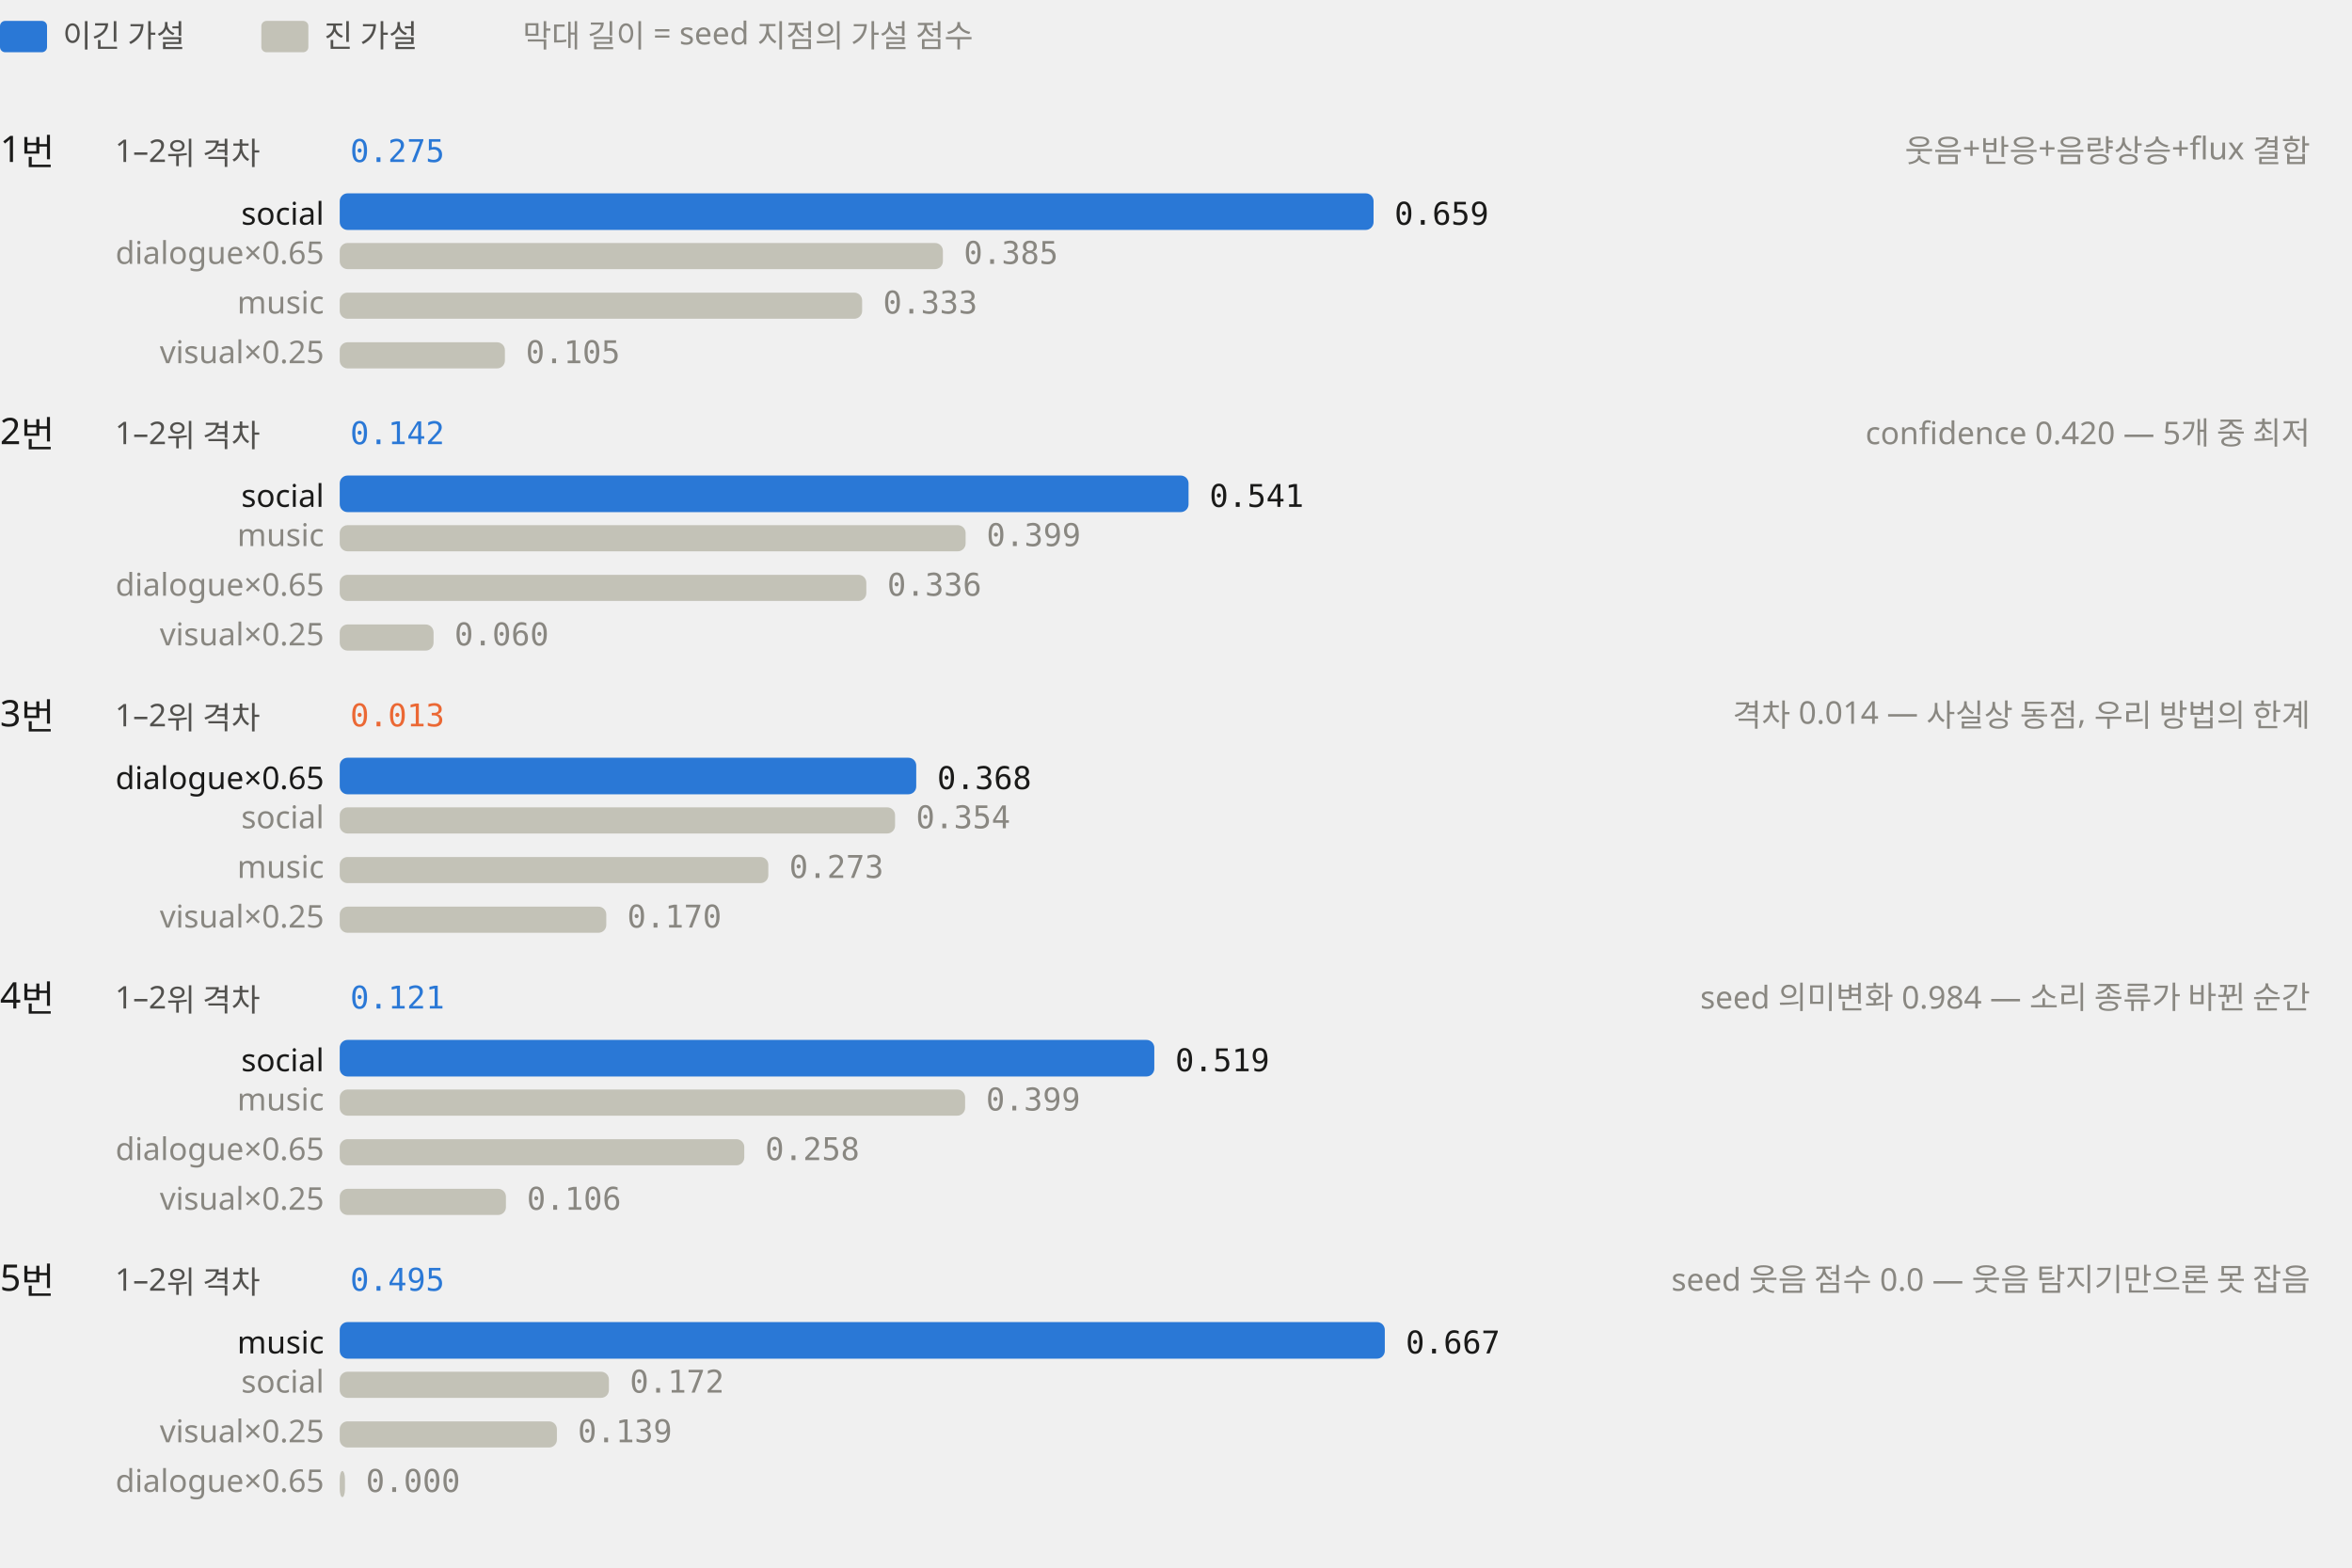
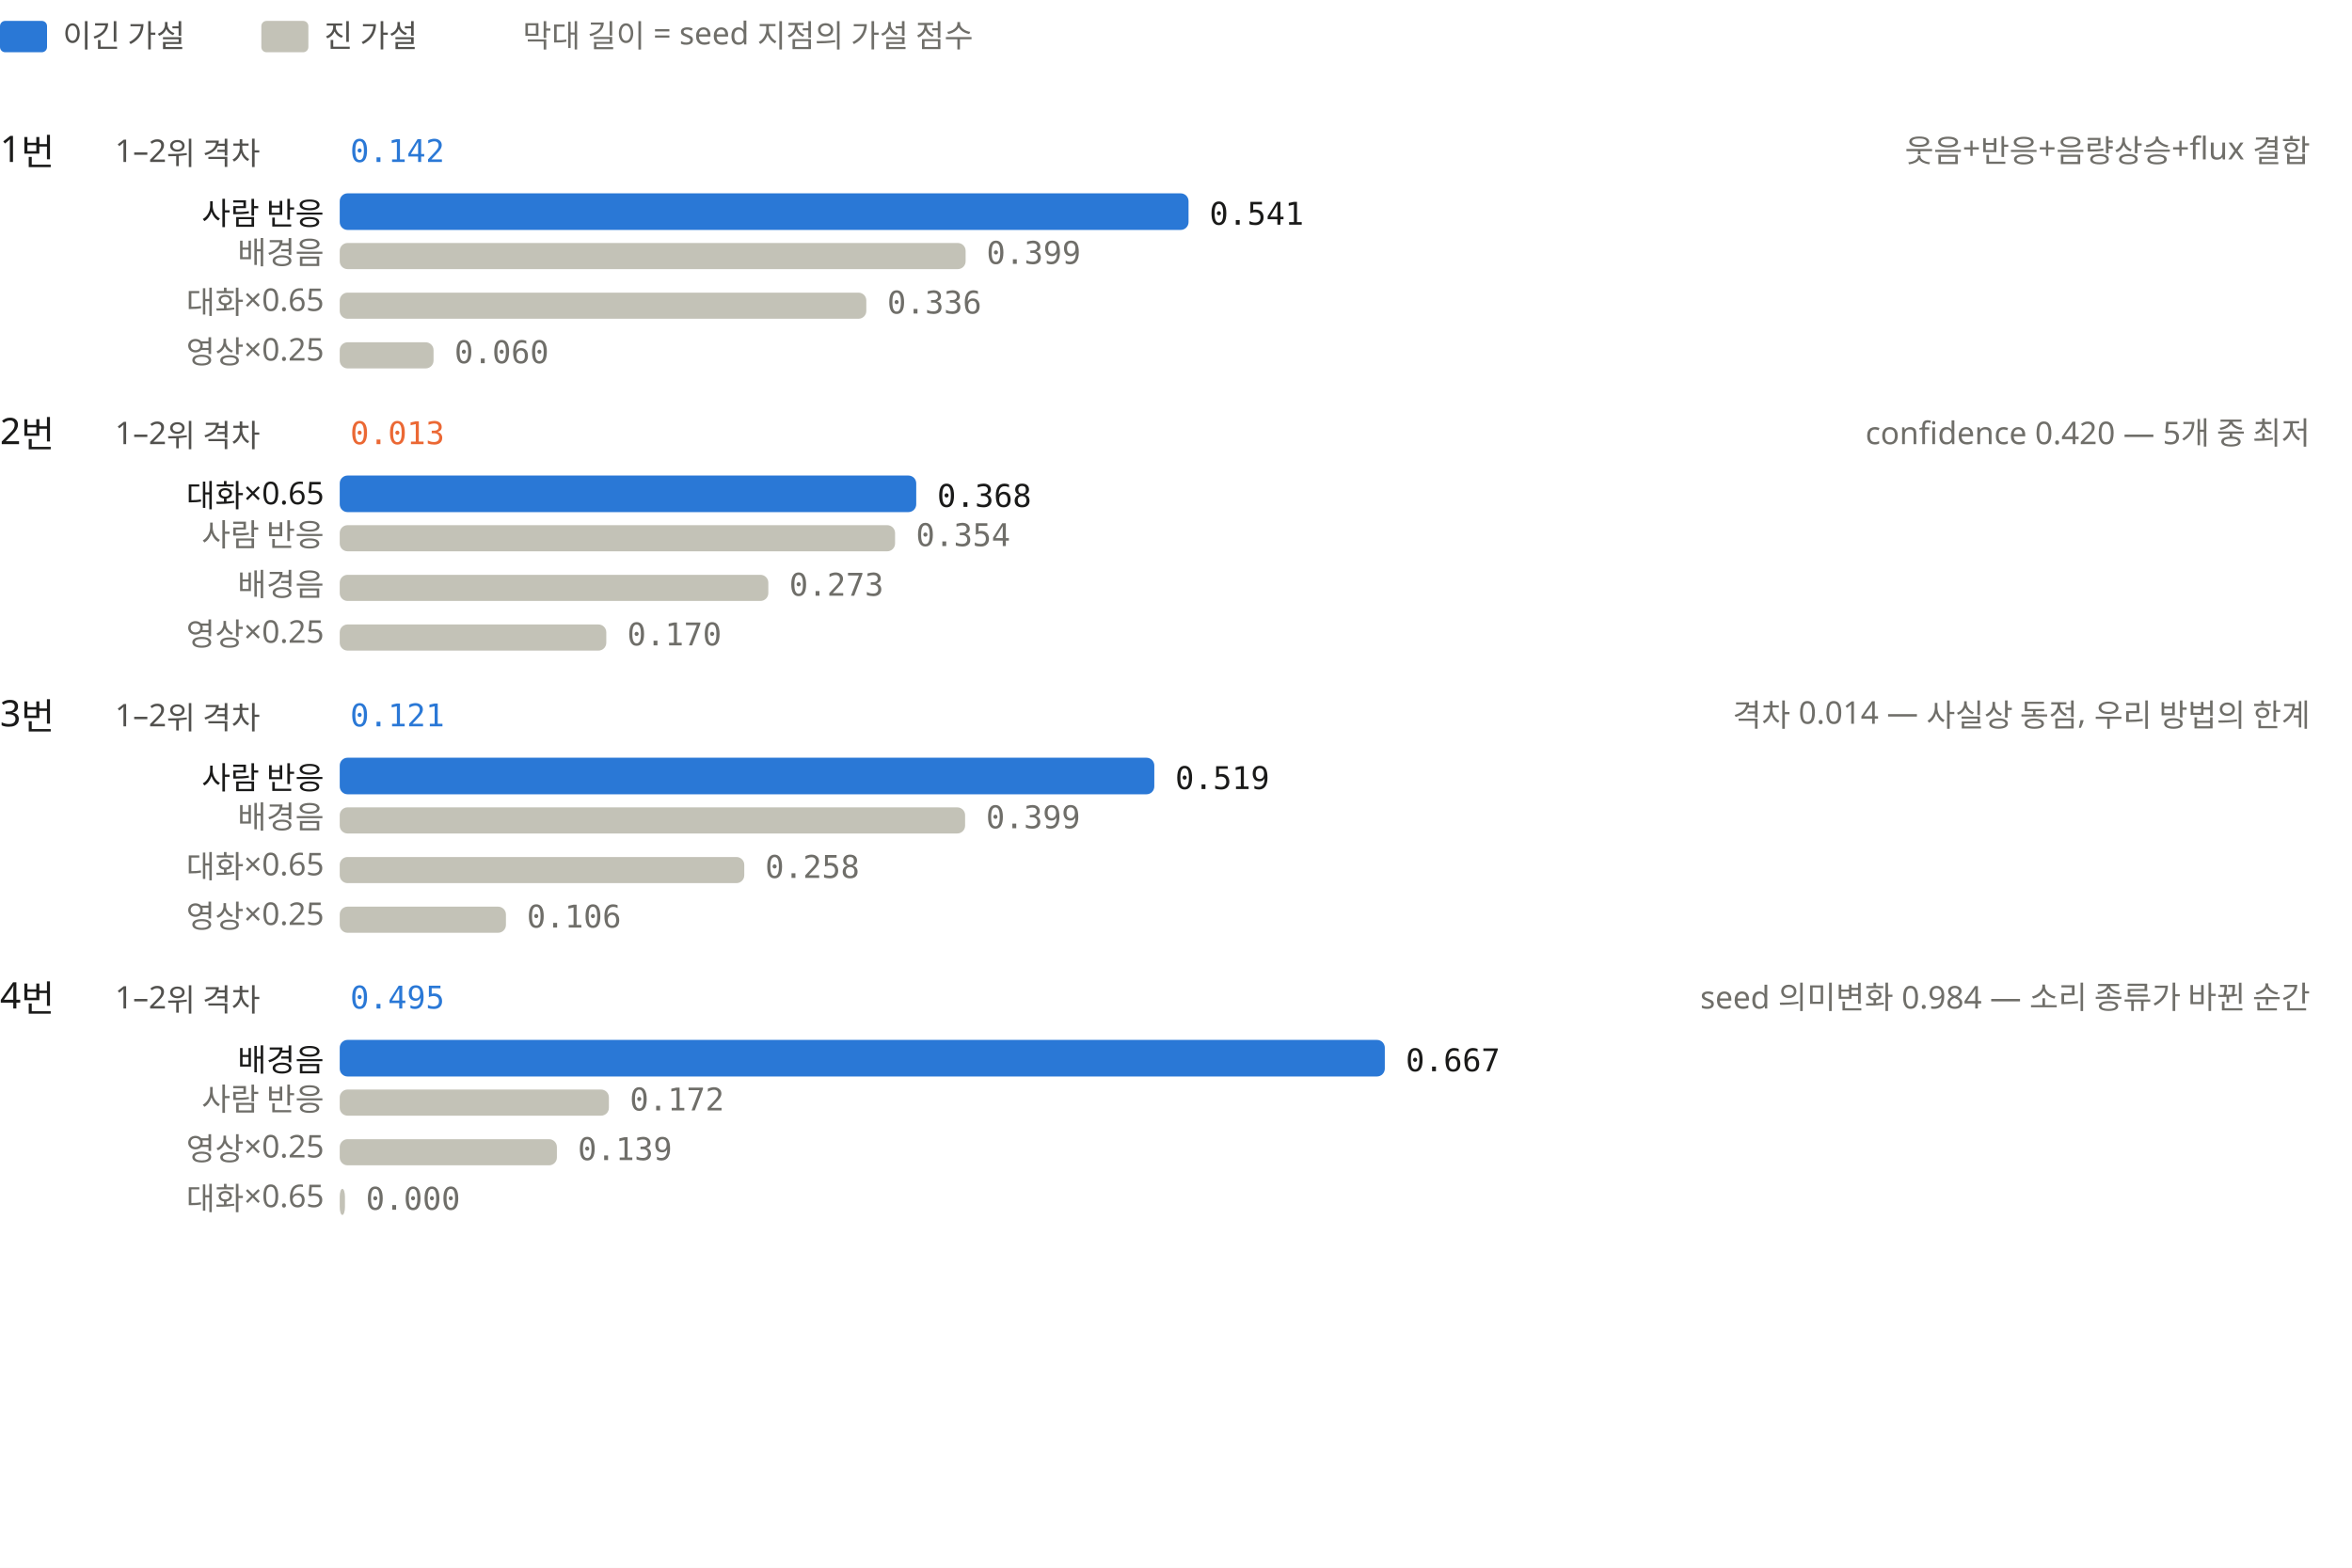
<svg xmlns="http://www.w3.org/2000/svg" viewBox="0 0 900 600" width="900" height="600" role="img" font-family="Malgun Gothic,Apple SD Gothic Neo,Noto Sans KR,sans-serif">
-   <style>
- .t{fill:#1a1a19} .ts{fill:#52514e} .tm{fill:#898781}
- @media (prefers-color-scheme:dark){.t{fill:#f5f5f0} .ts{fill:#c3c2b7} .tm{fill:#9a9892}}
- </style>
+   <style>.bg{fill:#ffffff} .t{fill:#1a1a19} .ts{fill:#52514e} .tm{fill:#6f6e69}</style>
+   <rect x="0" y="0" width="900" height="600" fill="#ffffff" />
+   <rect x="0" y="0" width="900" height="600" fill="#ffffff" />
  <rect x="0" y="8" width="18" height="12" rx="2" fill="#2a78d6" />
  <text x="24" y="18" font-size="12" class="ts">이긴 가설</text>
  <rect x="100" y="8" width="18" height="12" rx="2" fill="#c3c2b7" />
  <text x="124" y="18" font-size="12" class="ts">진 가설</text>
  <text x="200" y="18" font-size="12" class="tm">막대 길이 = seed 지점의 가설 점수</text>
  <text x="0" y="62" font-size="14" font-weight="500" class="t">1번</text>
  <text x="44" y="62" font-size="12" class="ts">1–2위 격차 </text>
-   <text x="134" y="62" font-size="12" font-family="Consolas,SFMono-Regular,monospace" fill="#2a78d6">0.275</text>
+   <text x="134" y="62" font-size="12" font-family="Consolas,SFMono-Regular,monospace" fill="#2a78d6">0.142</text>
  <text x="884" y="62" text-anchor="end" font-size="12" class="tm">웃음+반응+음량상승+flux 결합</text>
-   <text x="124" y="86" text-anchor="end" font-size="12" class="t">social</text>
-   <rect x="130" y="74" width="395.6" height="14" rx="3" fill="#2a78d6" />
-   <text x="533.6" y="86" font-size="12" font-family="Consolas,SFMono-Regular,monospace" class="t">0.659</text>
-   <text x="124" y="101" text-anchor="end" font-size="12" class="tm">dialogue×0.65</text>
-   <rect x="130" y="93" width="230.8" height="10" rx="3" fill="#c3c2b7" />
-   <text x="368.8" y="101" font-size="12" font-family="Consolas,SFMono-Regular,monospace" class="tm">0.385</text>
-   <text x="124" y="120" text-anchor="end" font-size="12" class="tm">music</text>
-   <rect x="130" y="112" width="199.9" height="10" rx="3" fill="#c3c2b7" />
-   <text x="337.9" y="120" font-size="12" font-family="Consolas,SFMono-Regular,monospace" class="tm">0.333</text>
-   <text x="124" y="139" text-anchor="end" font-size="12" class="tm">visual×0.25</text>
-   <rect x="130" y="131" width="63.2" height="10" rx="3" fill="#c3c2b7" />
-   <text x="201.2" y="139" font-size="12" font-family="Consolas,SFMono-Regular,monospace" class="tm">0.105</text>
+   <text x="124" y="86" text-anchor="end" font-size="12" class="t">사람 반응</text>
+   <rect x="130" y="74" width="324.8" height="14" rx="3" fill="#2a78d6" />
+   <text x="462.8" y="86" font-size="12" font-family="Consolas,SFMono-Regular,monospace" class="t">0.541</text>
+   <text x="124" y="101" text-anchor="end" font-size="12" class="tm">배경음</text>
+   <rect x="130" y="93" width="239.5" height="10" rx="3" fill="#c3c2b7" />
+   <text x="377.5" y="101" font-size="12" font-family="Consolas,SFMono-Regular,monospace" class="tm">0.399</text>
+   <text x="124" y="120" text-anchor="end" font-size="12" class="tm">대화×0.65</text>
+   <rect x="130" y="112" width="201.5" height="10" rx="3" fill="#c3c2b7" />
+   <text x="339.5" y="120" font-size="12" font-family="Consolas,SFMono-Regular,monospace" class="tm">0.336</text>
+   <text x="124" y="139" text-anchor="end" font-size="12" class="tm">영상×0.25</text>
+   <rect x="130" y="131" width="35.9" height="10" rx="3" fill="#c3c2b7" />
+   <text x="173.9" y="139" font-size="12" font-family="Consolas,SFMono-Regular,monospace" class="tm">0.060</text>
  <text x="0" y="170" font-size="14" font-weight="500" class="t">2번</text>
  <text x="44" y="170" font-size="12" class="ts">1–2위 격차 </text>
-   <text x="134" y="170" font-size="12" font-family="Consolas,SFMono-Regular,monospace" fill="#2a78d6">0.142</text>
+   <text x="134" y="170" font-size="12" font-family="Consolas,SFMono-Regular,monospace" fill="#eb6834">0.013</text>
  <text x="884" y="170" text-anchor="end" font-size="12" class="tm">confidence 0.420 — 5개 중 최저</text>
-   <text x="124" y="194" text-anchor="end" font-size="12" class="t">social</text>
-   <rect x="130" y="182" width="324.8" height="14" rx="3" fill="#2a78d6" />
-   <text x="462.8" y="194" font-size="12" font-family="Consolas,SFMono-Regular,monospace" class="t">0.541</text>
-   <text x="124" y="209" text-anchor="end" font-size="12" class="tm">music</text>
-   <rect x="130" y="201" width="239.5" height="10" rx="3" fill="#c3c2b7" />
-   <text x="377.5" y="209" font-size="12" font-family="Consolas,SFMono-Regular,monospace" class="tm">0.399</text>
-   <text x="124" y="228" text-anchor="end" font-size="12" class="tm">dialogue×0.65</text>
-   <rect x="130" y="220" width="201.5" height="10" rx="3" fill="#c3c2b7" />
-   <text x="339.5" y="228" font-size="12" font-family="Consolas,SFMono-Regular,monospace" class="tm">0.336</text>
-   <text x="124" y="247" text-anchor="end" font-size="12" class="tm">visual×0.25</text>
-   <rect x="130" y="239" width="35.9" height="10" rx="3" fill="#c3c2b7" />
-   <text x="173.9" y="247" font-size="12" font-family="Consolas,SFMono-Regular,monospace" class="tm">0.060</text>
+   <text x="124" y="194" text-anchor="end" font-size="12" class="t">대화×0.65</text>
+   <rect x="130" y="182" width="220.6" height="14" rx="3" fill="#2a78d6" />
+   <text x="358.6" y="194" font-size="12" font-family="Consolas,SFMono-Regular,monospace" class="t">0.368</text>
+   <text x="124" y="209" text-anchor="end" font-size="12" class="tm">사람 반응</text>
+   <rect x="130" y="201" width="212.5" height="10" rx="3" fill="#c3c2b7" />
+   <text x="350.5" y="209" font-size="12" font-family="Consolas,SFMono-Regular,monospace" class="tm">0.354</text>
+   <text x="124" y="228" text-anchor="end" font-size="12" class="tm">배경음</text>
+   <rect x="130" y="220" width="164.0" height="10" rx="3" fill="#c3c2b7" />
+   <text x="302.0" y="228" font-size="12" font-family="Consolas,SFMono-Regular,monospace" class="tm">0.273</text>
+   <text x="124" y="247" text-anchor="end" font-size="12" class="tm">영상×0.25</text>
+   <rect x="130" y="239" width="102.0" height="10" rx="3" fill="#c3c2b7" />
+   <text x="240.0" y="247" font-size="12" font-family="Consolas,SFMono-Regular,monospace" class="tm">0.170</text>
  <text x="0" y="278" font-size="14" font-weight="500" class="t">3번</text>
  <text x="44" y="278" font-size="12" class="ts">1–2위 격차 </text>
-   <text x="134" y="278" font-size="12" font-family="Consolas,SFMono-Regular,monospace" fill="#eb6834">0.013</text>
+   <text x="134" y="278" font-size="12" font-family="Consolas,SFMono-Regular,monospace" fill="#2a78d6">0.121</text>
  <text x="884" y="278" text-anchor="end" font-size="12" class="tm">격차 0.014 — 사실상 동점, 우리 방법의 한계</text>
-   <text x="124" y="302" text-anchor="end" font-size="12" class="t">dialogue×0.65</text>
-   <rect x="130" y="290" width="220.6" height="14" rx="3" fill="#2a78d6" />
-   <text x="358.6" y="302" font-size="12" font-family="Consolas,SFMono-Regular,monospace" class="t">0.368</text>
-   <text x="124" y="317" text-anchor="end" font-size="12" class="tm">social</text>
-   <rect x="130" y="309" width="212.5" height="10" rx="3" fill="#c3c2b7" />
-   <text x="350.5" y="317" font-size="12" font-family="Consolas,SFMono-Regular,monospace" class="tm">0.354</text>
-   <text x="124" y="336" text-anchor="end" font-size="12" class="tm">music</text>
-   <rect x="130" y="328" width="164.0" height="10" rx="3" fill="#c3c2b7" />
-   <text x="302.0" y="336" font-size="12" font-family="Consolas,SFMono-Regular,monospace" class="tm">0.273</text>
-   <text x="124" y="355" text-anchor="end" font-size="12" class="tm">visual×0.25</text>
-   <rect x="130" y="347" width="102.0" height="10" rx="3" fill="#c3c2b7" />
-   <text x="240.0" y="355" font-size="12" font-family="Consolas,SFMono-Regular,monospace" class="tm">0.170</text>
+   <text x="124" y="302" text-anchor="end" font-size="12" class="t">사람 반응</text>
+   <rect x="130" y="290" width="311.7" height="14" rx="3" fill="#2a78d6" />
+   <text x="449.7" y="302" font-size="12" font-family="Consolas,SFMono-Regular,monospace" class="t">0.519</text>
+   <text x="124" y="317" text-anchor="end" font-size="12" class="tm">배경음</text>
+   <rect x="130" y="309" width="239.3" height="10" rx="3" fill="#c3c2b7" />
+   <text x="377.3" y="317" font-size="12" font-family="Consolas,SFMono-Regular,monospace" class="tm">0.399</text>
+   <text x="124" y="336" text-anchor="end" font-size="12" class="tm">대화×0.65</text>
+   <rect x="130" y="328" width="154.8" height="10" rx="3" fill="#c3c2b7" />
+   <text x="292.8" y="336" font-size="12" font-family="Consolas,SFMono-Regular,monospace" class="tm">0.258</text>
+   <text x="124" y="355" text-anchor="end" font-size="12" class="tm">영상×0.25</text>
+   <rect x="130" y="347" width="63.6" height="10" rx="3" fill="#c3c2b7" />
+   <text x="201.6" y="355" font-size="12" font-family="Consolas,SFMono-Regular,monospace" class="tm">0.106</text>
  <text x="0" y="386" font-size="14" font-weight="500" class="t">4번</text>
  <text x="44" y="386" font-size="12" class="ts">1–2위 격차 </text>
-   <text x="134" y="386" font-size="12" font-family="Consolas,SFMono-Regular,monospace" fill="#2a78d6">0.121</text>
+   <text x="134" y="386" font-size="12" font-family="Consolas,SFMono-Regular,monospace" fill="#2a78d6">0.495</text>
  <text x="884" y="386" text-anchor="end" font-size="12" class="tm">seed 의미변화 0.984 — 소리 종류가 바뀐 순간</text>
-   <text x="124" y="410" text-anchor="end" font-size="12" class="t">social</text>
-   <rect x="130" y="398" width="311.7" height="14" rx="3" fill="#2a78d6" />
-   <text x="449.7" y="410" font-size="12" font-family="Consolas,SFMono-Regular,monospace" class="t">0.519</text>
-   <text x="124" y="425" text-anchor="end" font-size="12" class="tm">music</text>
-   <rect x="130" y="417" width="239.3" height="10" rx="3" fill="#c3c2b7" />
-   <text x="377.3" y="425" font-size="12" font-family="Consolas,SFMono-Regular,monospace" class="tm">0.399</text>
-   <text x="124" y="444" text-anchor="end" font-size="12" class="tm">dialogue×0.65</text>
-   <rect x="130" y="436" width="154.8" height="10" rx="3" fill="#c3c2b7" />
-   <text x="292.8" y="444" font-size="12" font-family="Consolas,SFMono-Regular,monospace" class="tm">0.258</text>
-   <text x="124" y="463" text-anchor="end" font-size="12" class="tm">visual×0.25</text>
-   <rect x="130" y="455" width="63.6" height="10" rx="3" fill="#c3c2b7" />
-   <text x="201.6" y="463" font-size="12" font-family="Consolas,SFMono-Regular,monospace" class="tm">0.106</text>
-   <text x="0" y="494" font-size="14" font-weight="500" class="t">5번</text>
-   <text x="44" y="494" font-size="12" class="ts">1–2위 격차 </text>
-   <text x="134" y="494" font-size="12" font-family="Consolas,SFMono-Regular,monospace" fill="#2a78d6">0.495</text>
-   <text x="884" y="494" text-anchor="end" font-size="12" class="tm">seed 웃음 점수 0.0 — 웃음 탐지기만으론 못 잡음</text>
-   <text x="124" y="518" text-anchor="end" font-size="12" class="t">music</text>
-   <rect x="130" y="506" width="399.9" height="14" rx="3" fill="#2a78d6" />
-   <text x="537.9" y="518" font-size="12" font-family="Consolas,SFMono-Regular,monospace" class="t">0.667</text>
-   <text x="124" y="533" text-anchor="end" font-size="12" class="tm">social</text>
-   <rect x="130" y="525" width="103.0" height="10" rx="3" fill="#c3c2b7" />
-   <text x="241.0" y="533" font-size="12" font-family="Consolas,SFMono-Regular,monospace" class="tm">0.172</text>
-   <text x="124" y="552" text-anchor="end" font-size="12" class="tm">visual×0.25</text>
-   <rect x="130" y="544" width="83.1" height="10" rx="3" fill="#c3c2b7" />
-   <text x="221.1" y="552" font-size="12" font-family="Consolas,SFMono-Regular,monospace" class="tm">0.139</text>
-   <text x="124" y="571" text-anchor="end" font-size="12" class="tm">dialogue×0.65</text>
-   <rect x="130" y="563" width="2.0" height="10" rx="3" fill="#c3c2b7" />
-   <text x="140.0" y="571" font-size="12" font-family="Consolas,SFMono-Regular,monospace" class="tm">0.000</text>
+   <text x="124" y="410" text-anchor="end" font-size="12" class="t">배경음</text>
+   <rect x="130" y="398" width="399.9" height="14" rx="3" fill="#2a78d6" />
+   <text x="537.9" y="410" font-size="12" font-family="Consolas,SFMono-Regular,monospace" class="t">0.667</text>
+   <text x="124" y="425" text-anchor="end" font-size="12" class="tm">사람 반응</text>
+   <rect x="130" y="417" width="103.0" height="10" rx="3" fill="#c3c2b7" />
+   <text x="241.0" y="425" font-size="12" font-family="Consolas,SFMono-Regular,monospace" class="tm">0.172</text>
+   <text x="124" y="444" text-anchor="end" font-size="12" class="tm">영상×0.25</text>
+   <rect x="130" y="436" width="83.1" height="10" rx="3" fill="#c3c2b7" />
+   <text x="221.1" y="444" font-size="12" font-family="Consolas,SFMono-Regular,monospace" class="tm">0.139</text>
+   <text x="124" y="463" text-anchor="end" font-size="12" class="tm">대화×0.65</text>
+   <rect x="130" y="455" width="2.0" height="10" rx="3" fill="#c3c2b7" />
+   <text x="140.0" y="463" font-size="12" font-family="Consolas,SFMono-Regular,monospace" class="tm">0.000</text>
</svg>
